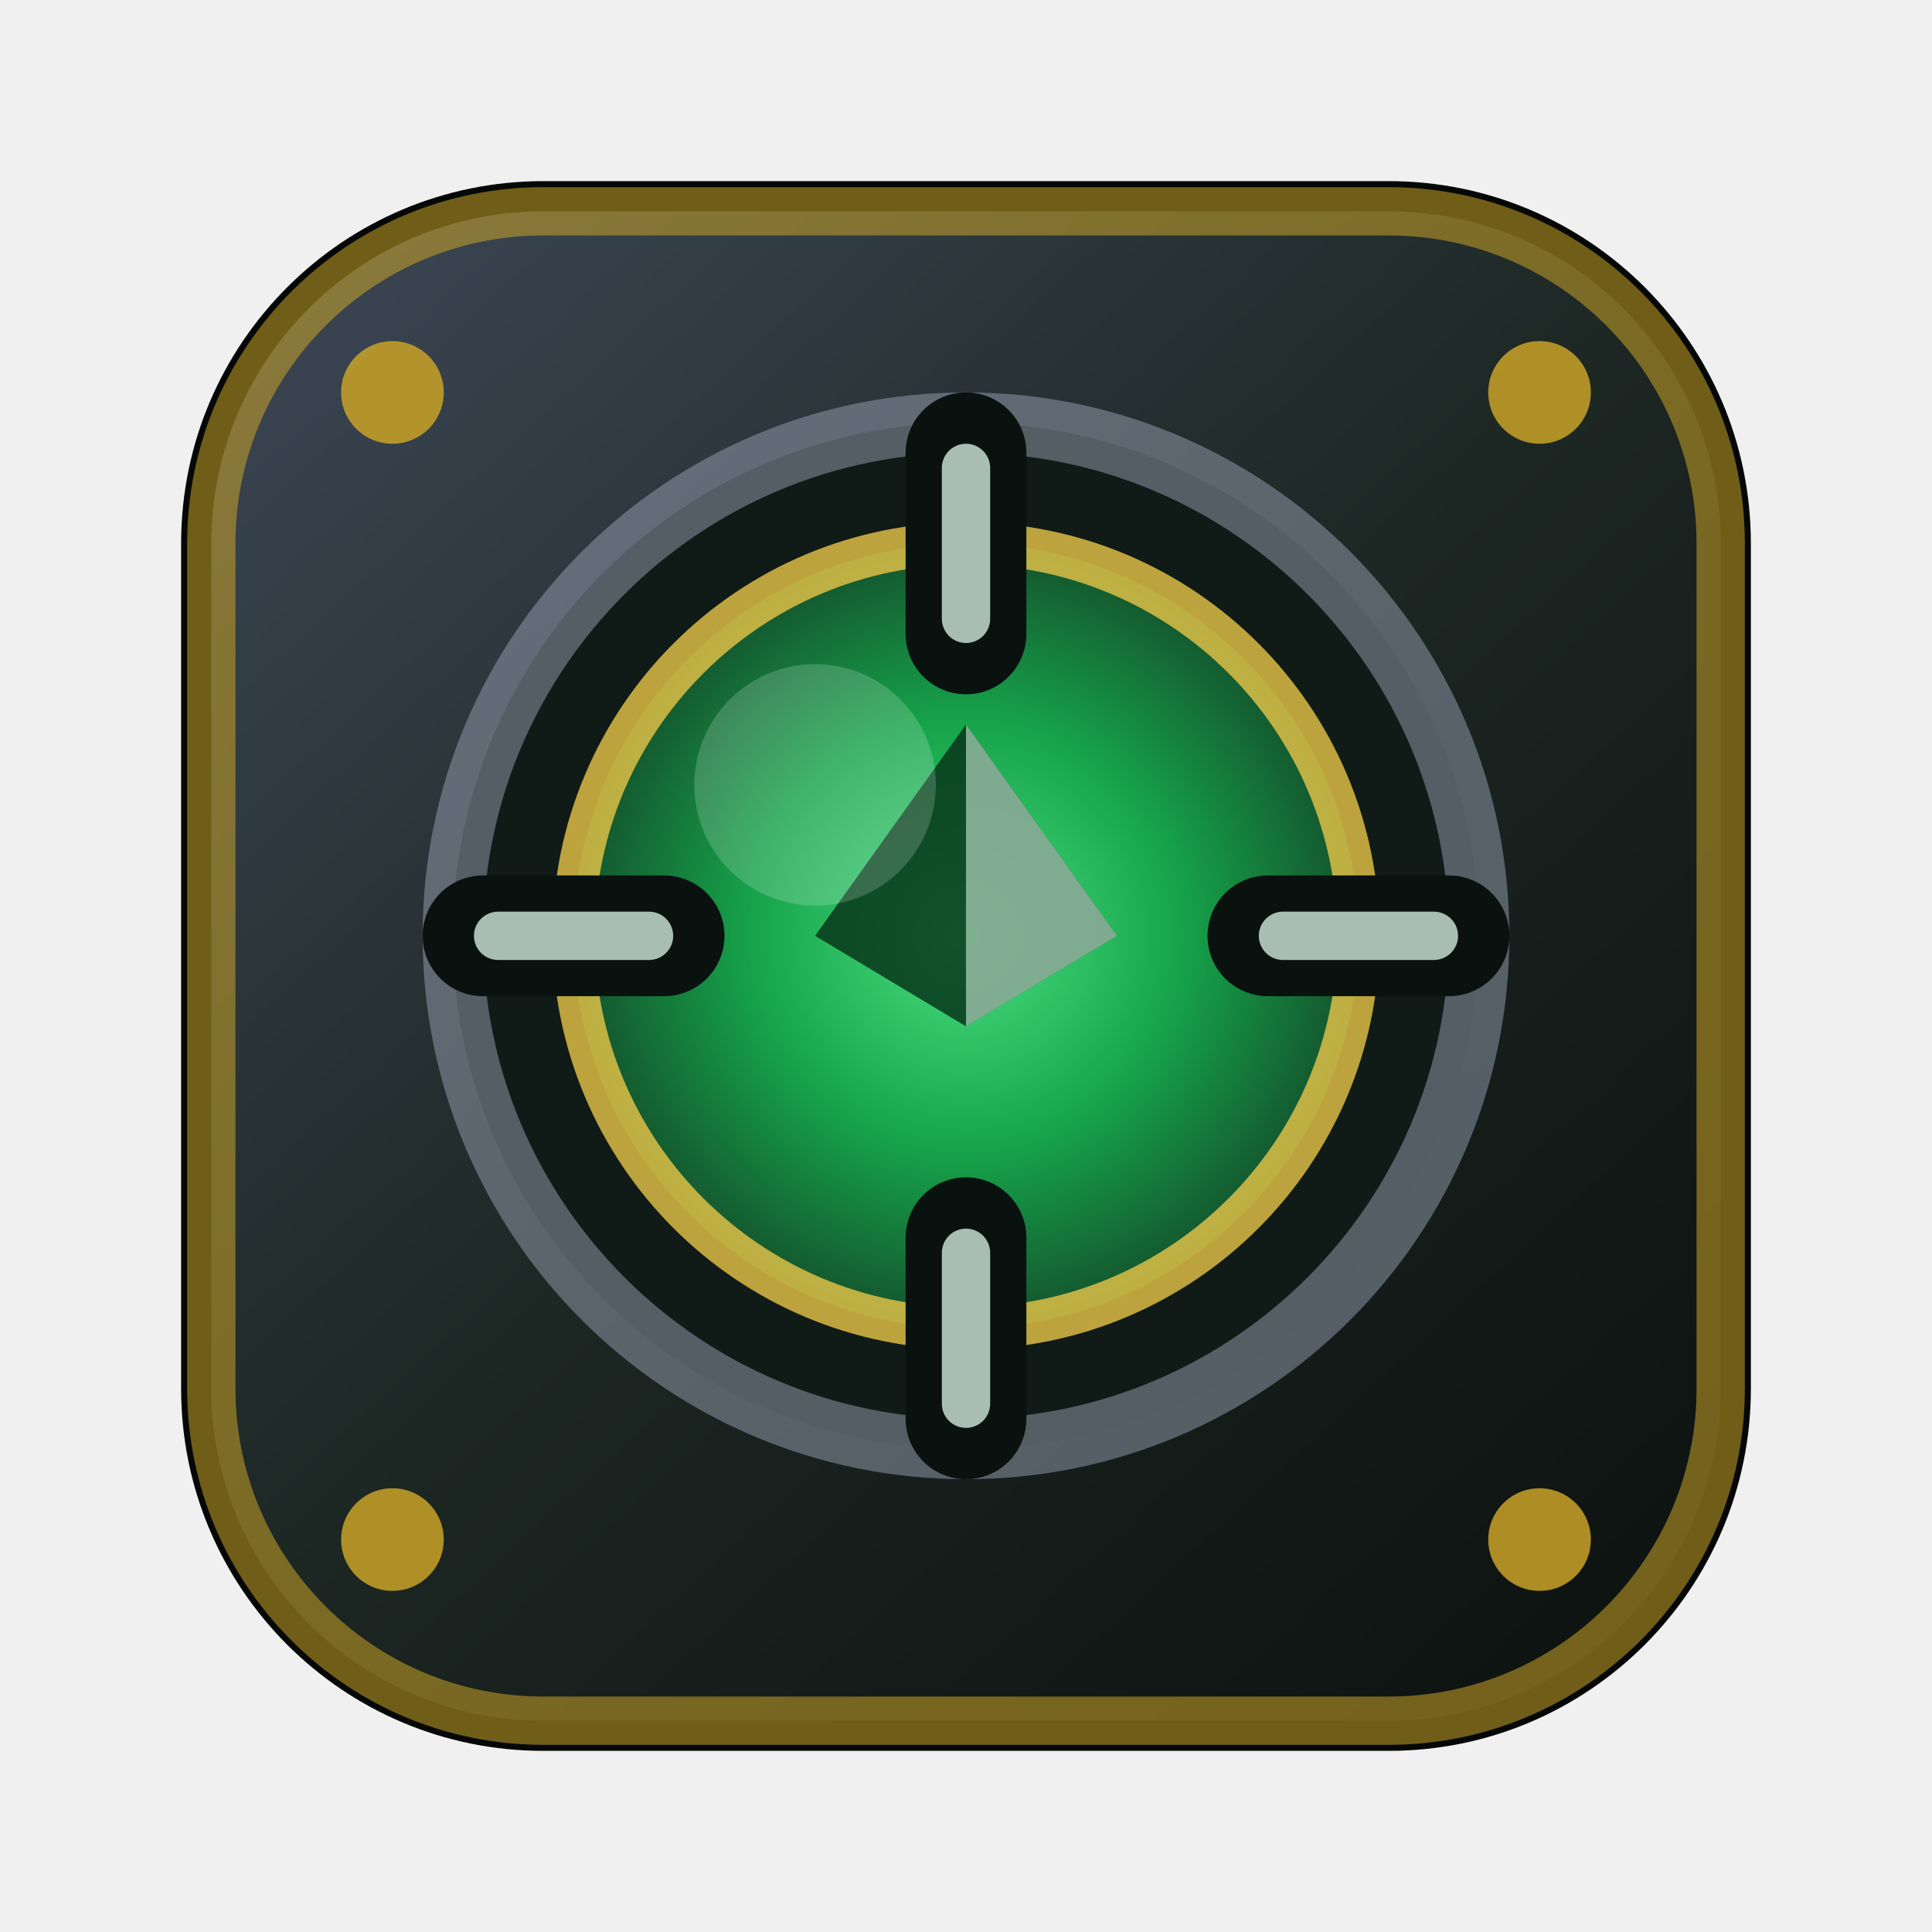
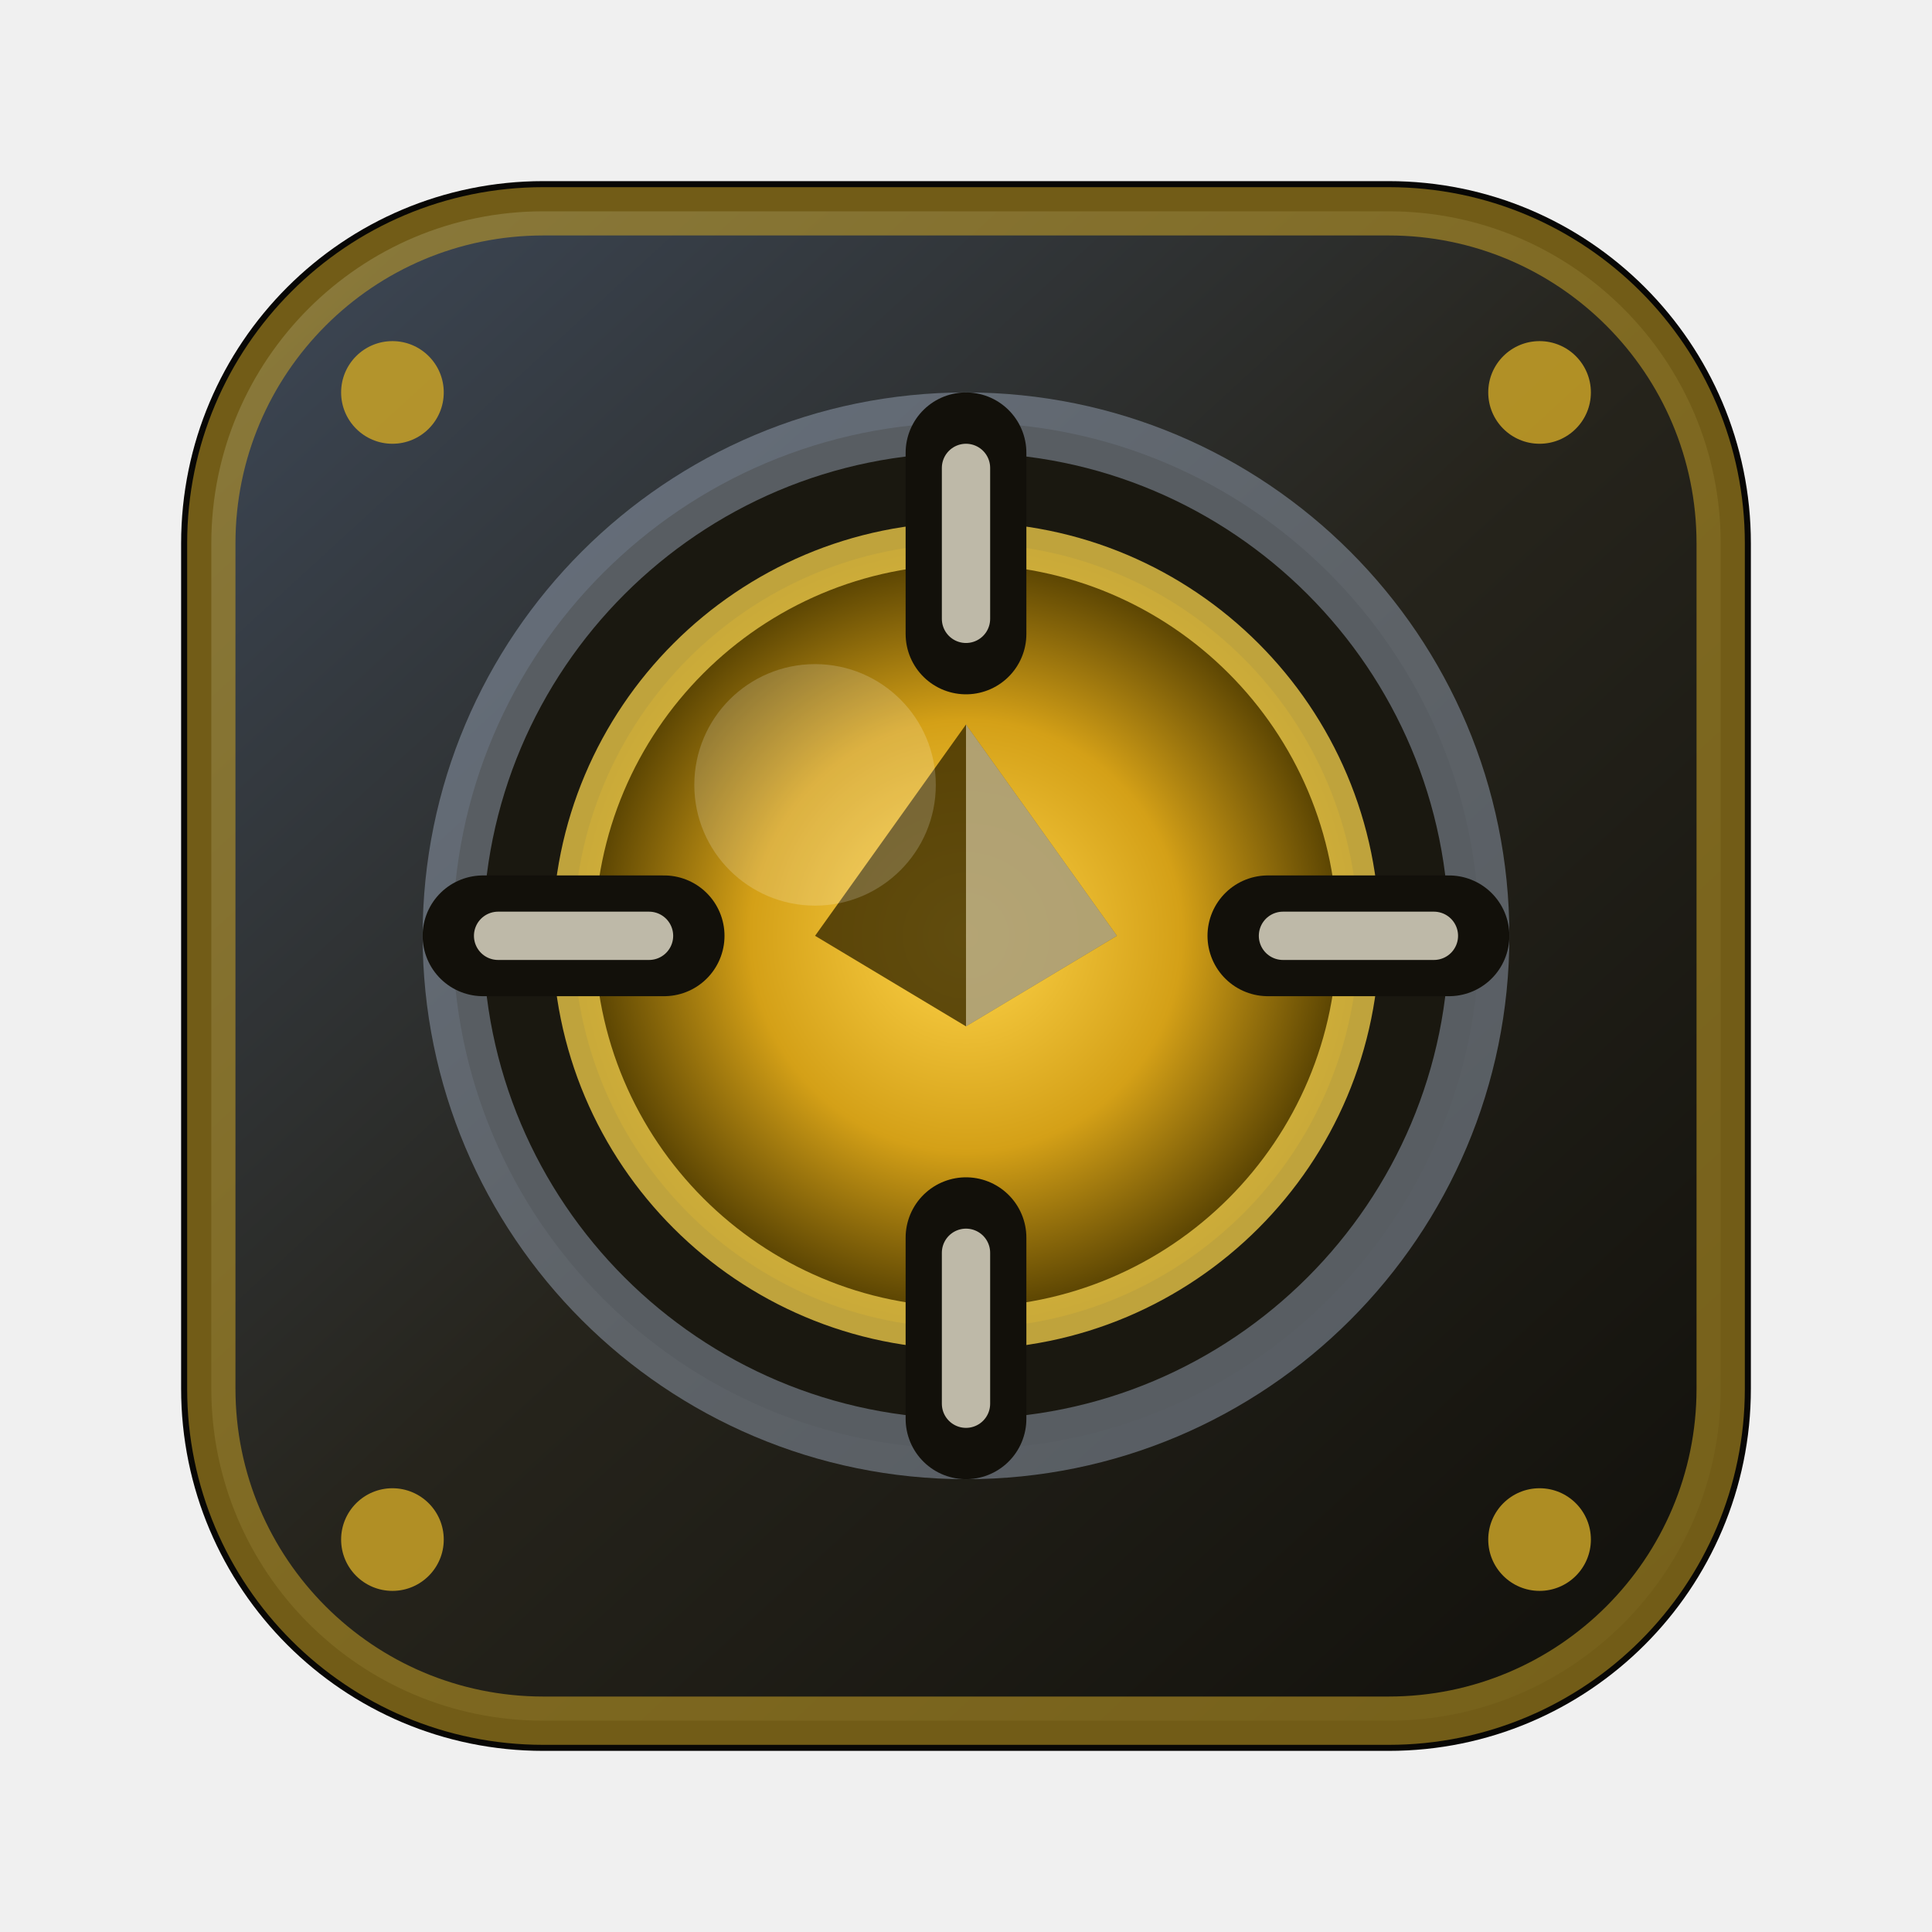
<svg xmlns="http://www.w3.org/2000/svg" viewBox="0 0 64 64">
  <defs>
    <linearGradient id="vPl" x1="10" y1="8" x2="54" y2="56" gradientUnits="userSpaceOnUse">
      <stop offset="0" stop-color="#3c4654" />
-       <stop offset=".5" stop-color="#1c2622" />
-       <stop offset="1" stop-color="#0c1210" />
+       <stop offset=".5" stop-color="#26241c" />
+       <stop offset="1" stop-color="#12110c" />
    </linearGradient>
    <radialGradient id="vCore" cx="32" cy="31" r="13" gradientUnits="userSpaceOnUse">
-       <stop offset="0" stop-color="#4ade80" />
-       <stop offset=".55" stop-color="#16a34a" />
-       <stop offset="1" stop-color="#14532d" />
+       <stop offset="0" stop-color="#ffd54a" />
+       <stop offset=".55" stop-color="#d4a017" />
+       <stop offset="1" stop-color="#4d3a00" />
    </radialGradient>
  </defs>
-   <rect x="6" y="6" width="52" height="52" rx="12" fill="#050807" />
+   <rect x="6" y="6" width="52" height="52" rx="12" fill="#080705" />
  <rect x="7" y="7" width="50" height="50" rx="11" fill="url(#vPl)" stroke="#c9a227" stroke-opacity=".55" stroke-width="1.6" />
  <g fill="#c9a227" opacity=".85">
    <circle cx="13" cy="13" r="1.7" />
    <circle cx="51" cy="13" r="1.7" />
    <circle cx="13" cy="51" r="1.7" />
    <circle cx="51" cy="51" r="1.7" />
  </g>
-   <circle cx="32" cy="31" r="17" fill="#101a17" stroke="#96a2b4" stroke-opacity=".5" stroke-width="2" />
+   <circle cx="32" cy="31" r="17" fill="#1a1810" stroke="#96a2b4" stroke-opacity=".5" stroke-width="2" />
  <circle cx="32" cy="31" r="13" fill="url(#vCore)" />
  <circle cx="32" cy="31" r="13" fill="none" stroke="#E8C547" stroke-width="1.4" opacity=".8" />
-   <g stroke="#0a1210" stroke-width="4" stroke-linecap="round">
+   <g stroke="#12100a" stroke-width="4" stroke-linecap="round">
    <line x1="32" y1="15" x2="32" y2="21" />
    <line x1="32" y1="41" x2="32" y2="47" />
    <line x1="16" y1="31" x2="22" y2="31" />
    <line x1="42" y1="31" x2="48" y2="31" />
  </g>
-   <g stroke="#CFE8DD" stroke-width="1.6" stroke-linecap="round" opacity=".8">
+   <g stroke="#E8E3CF" stroke-width="1.6" stroke-linecap="round" opacity=".8">
    <line x1="32" y1="15.5" x2="32" y2="20.5" />
    <line x1="32" y1="41.5" x2="32" y2="46.5" />
    <line x1="16.5" y1="31" x2="21.5" y2="31" />
    <line x1="42.5" y1="31" x2="47.5" y2="31" />
  </g>
-   <path d="M32 24l5 7-5 3-5-3z" fill="#052e16" opacity=".8" />
-   <path d="M32 24l5 7-5 3z" fill="#dcfce7" opacity=".55" />
+   <path d="M32 24l5 7-5 3-5-3z" fill="#3a2a00" opacity=".8" />
+   <path d="M32 24l5 7-5 3z" fill="#f7ecc8" opacity=".55" />
  <circle cx="27" cy="26" r="4" fill="#fff" opacity=".18" />
</svg>
